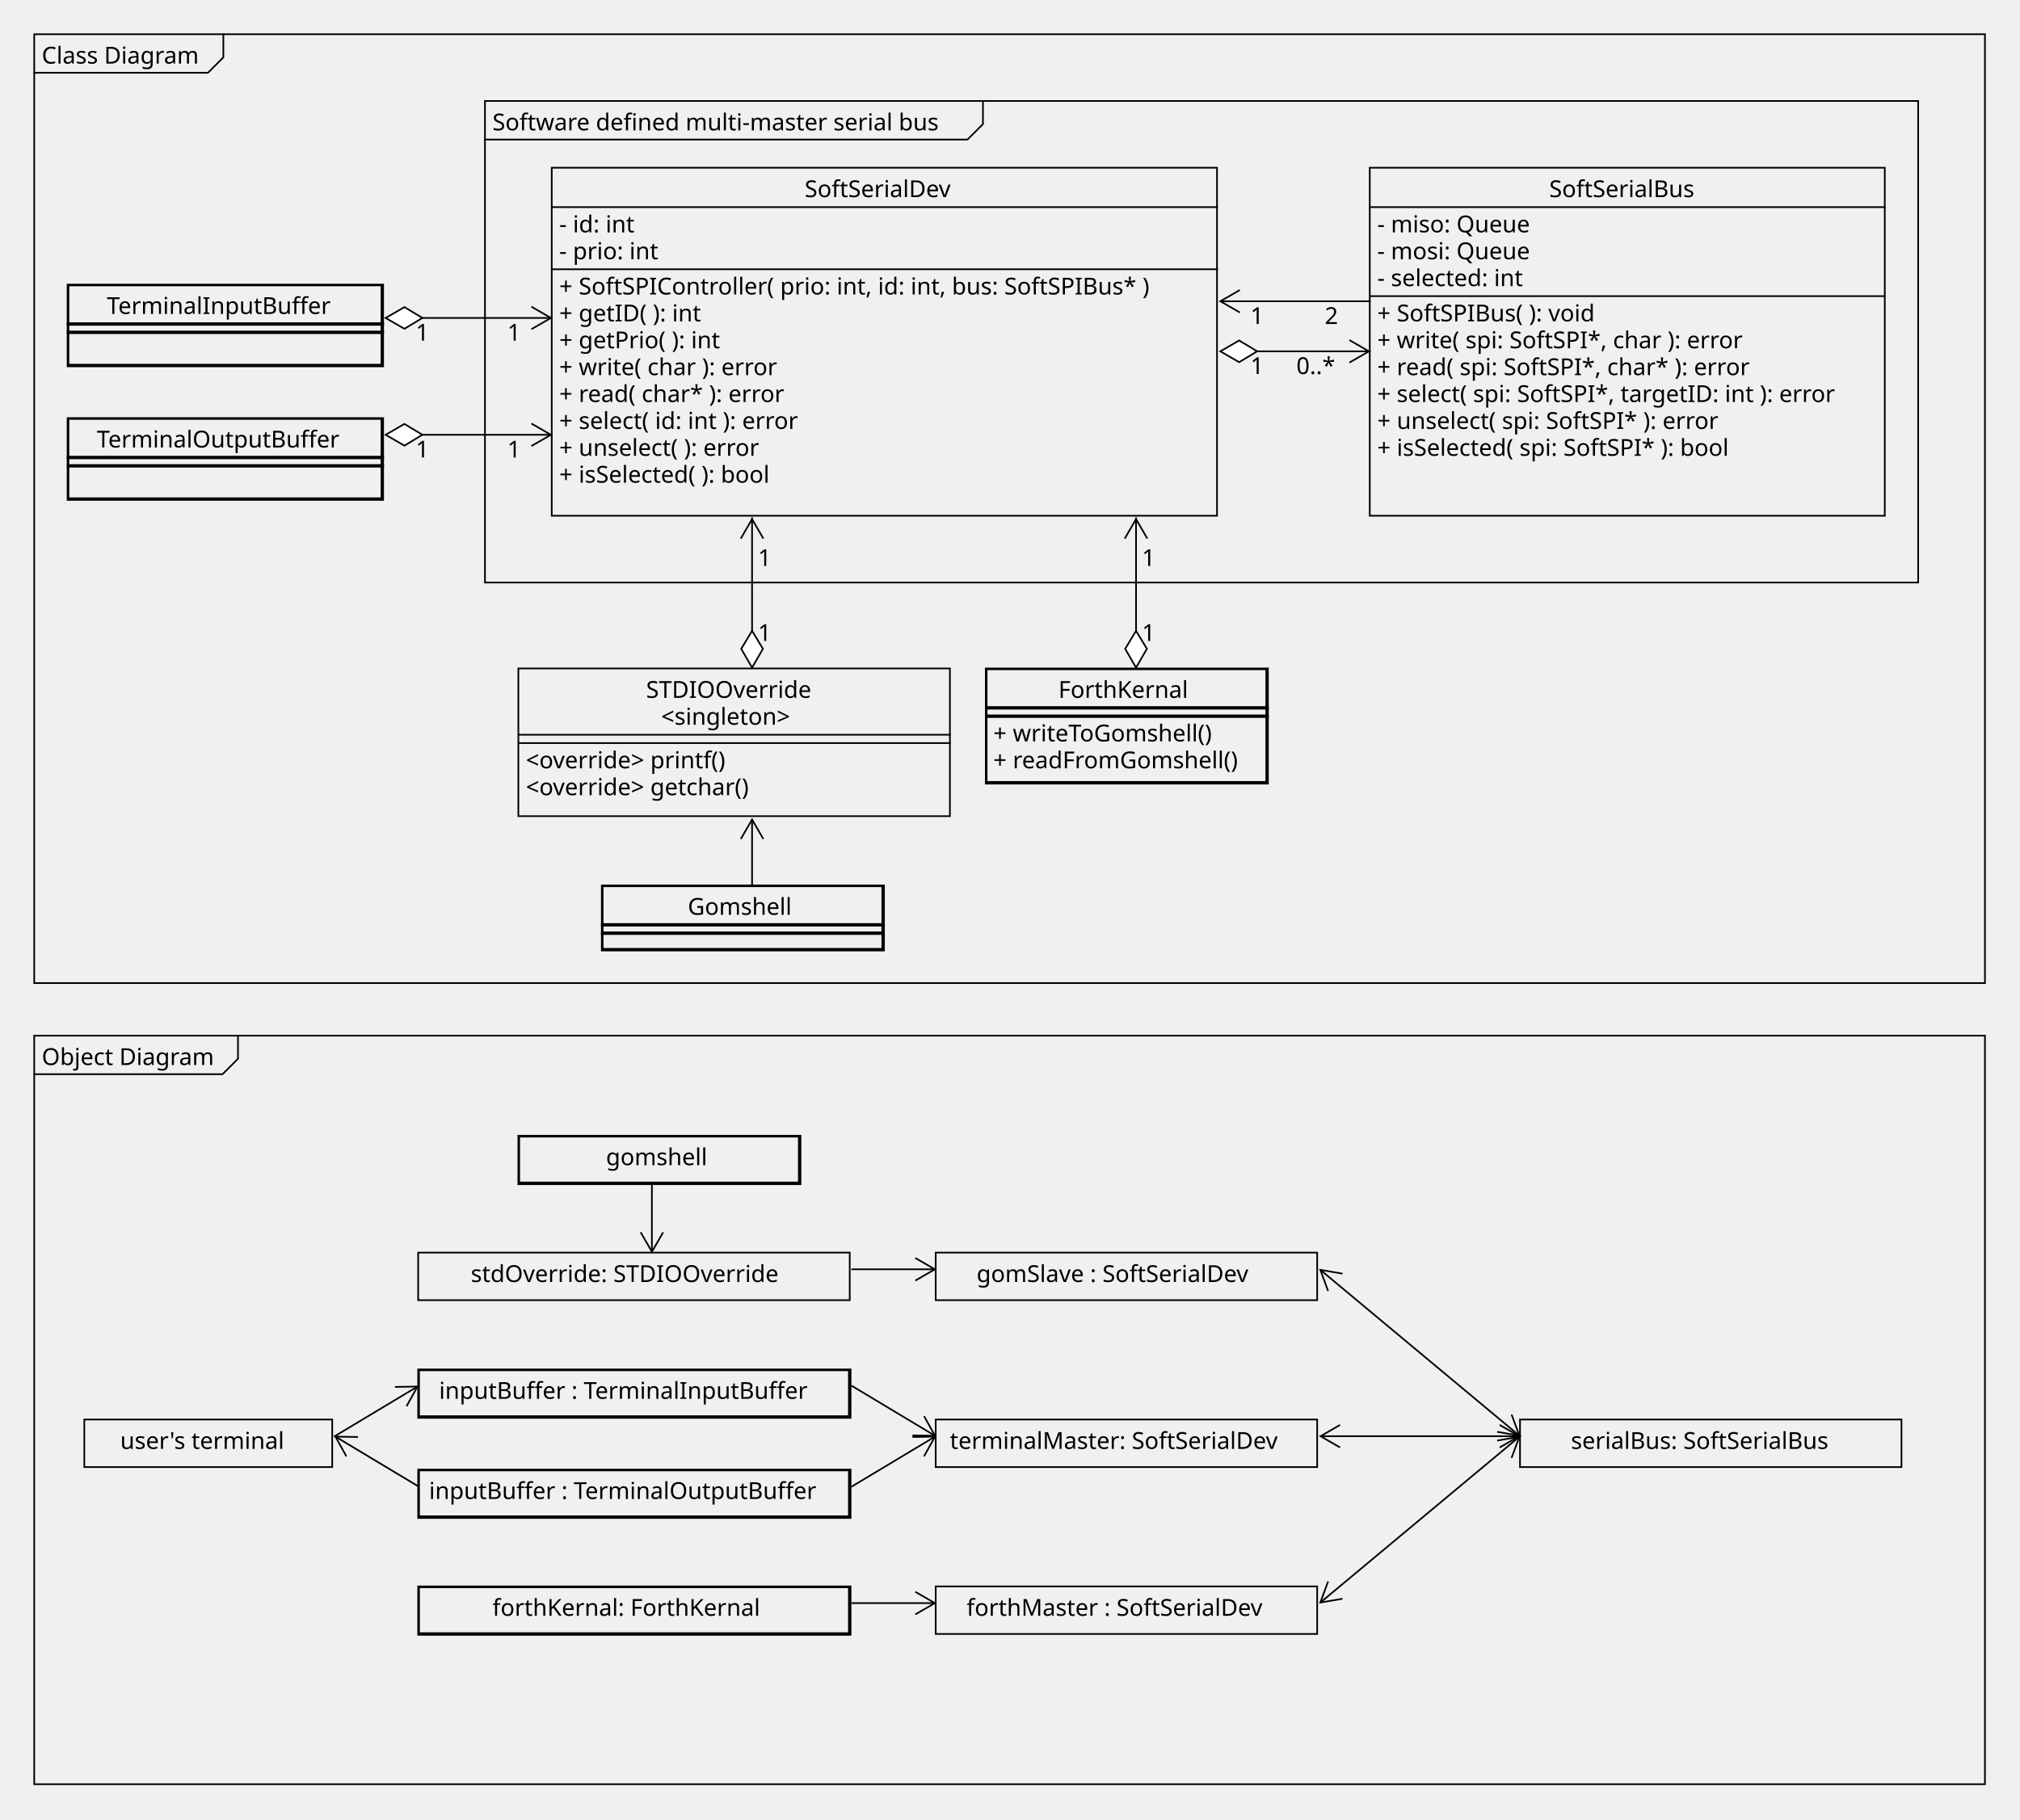
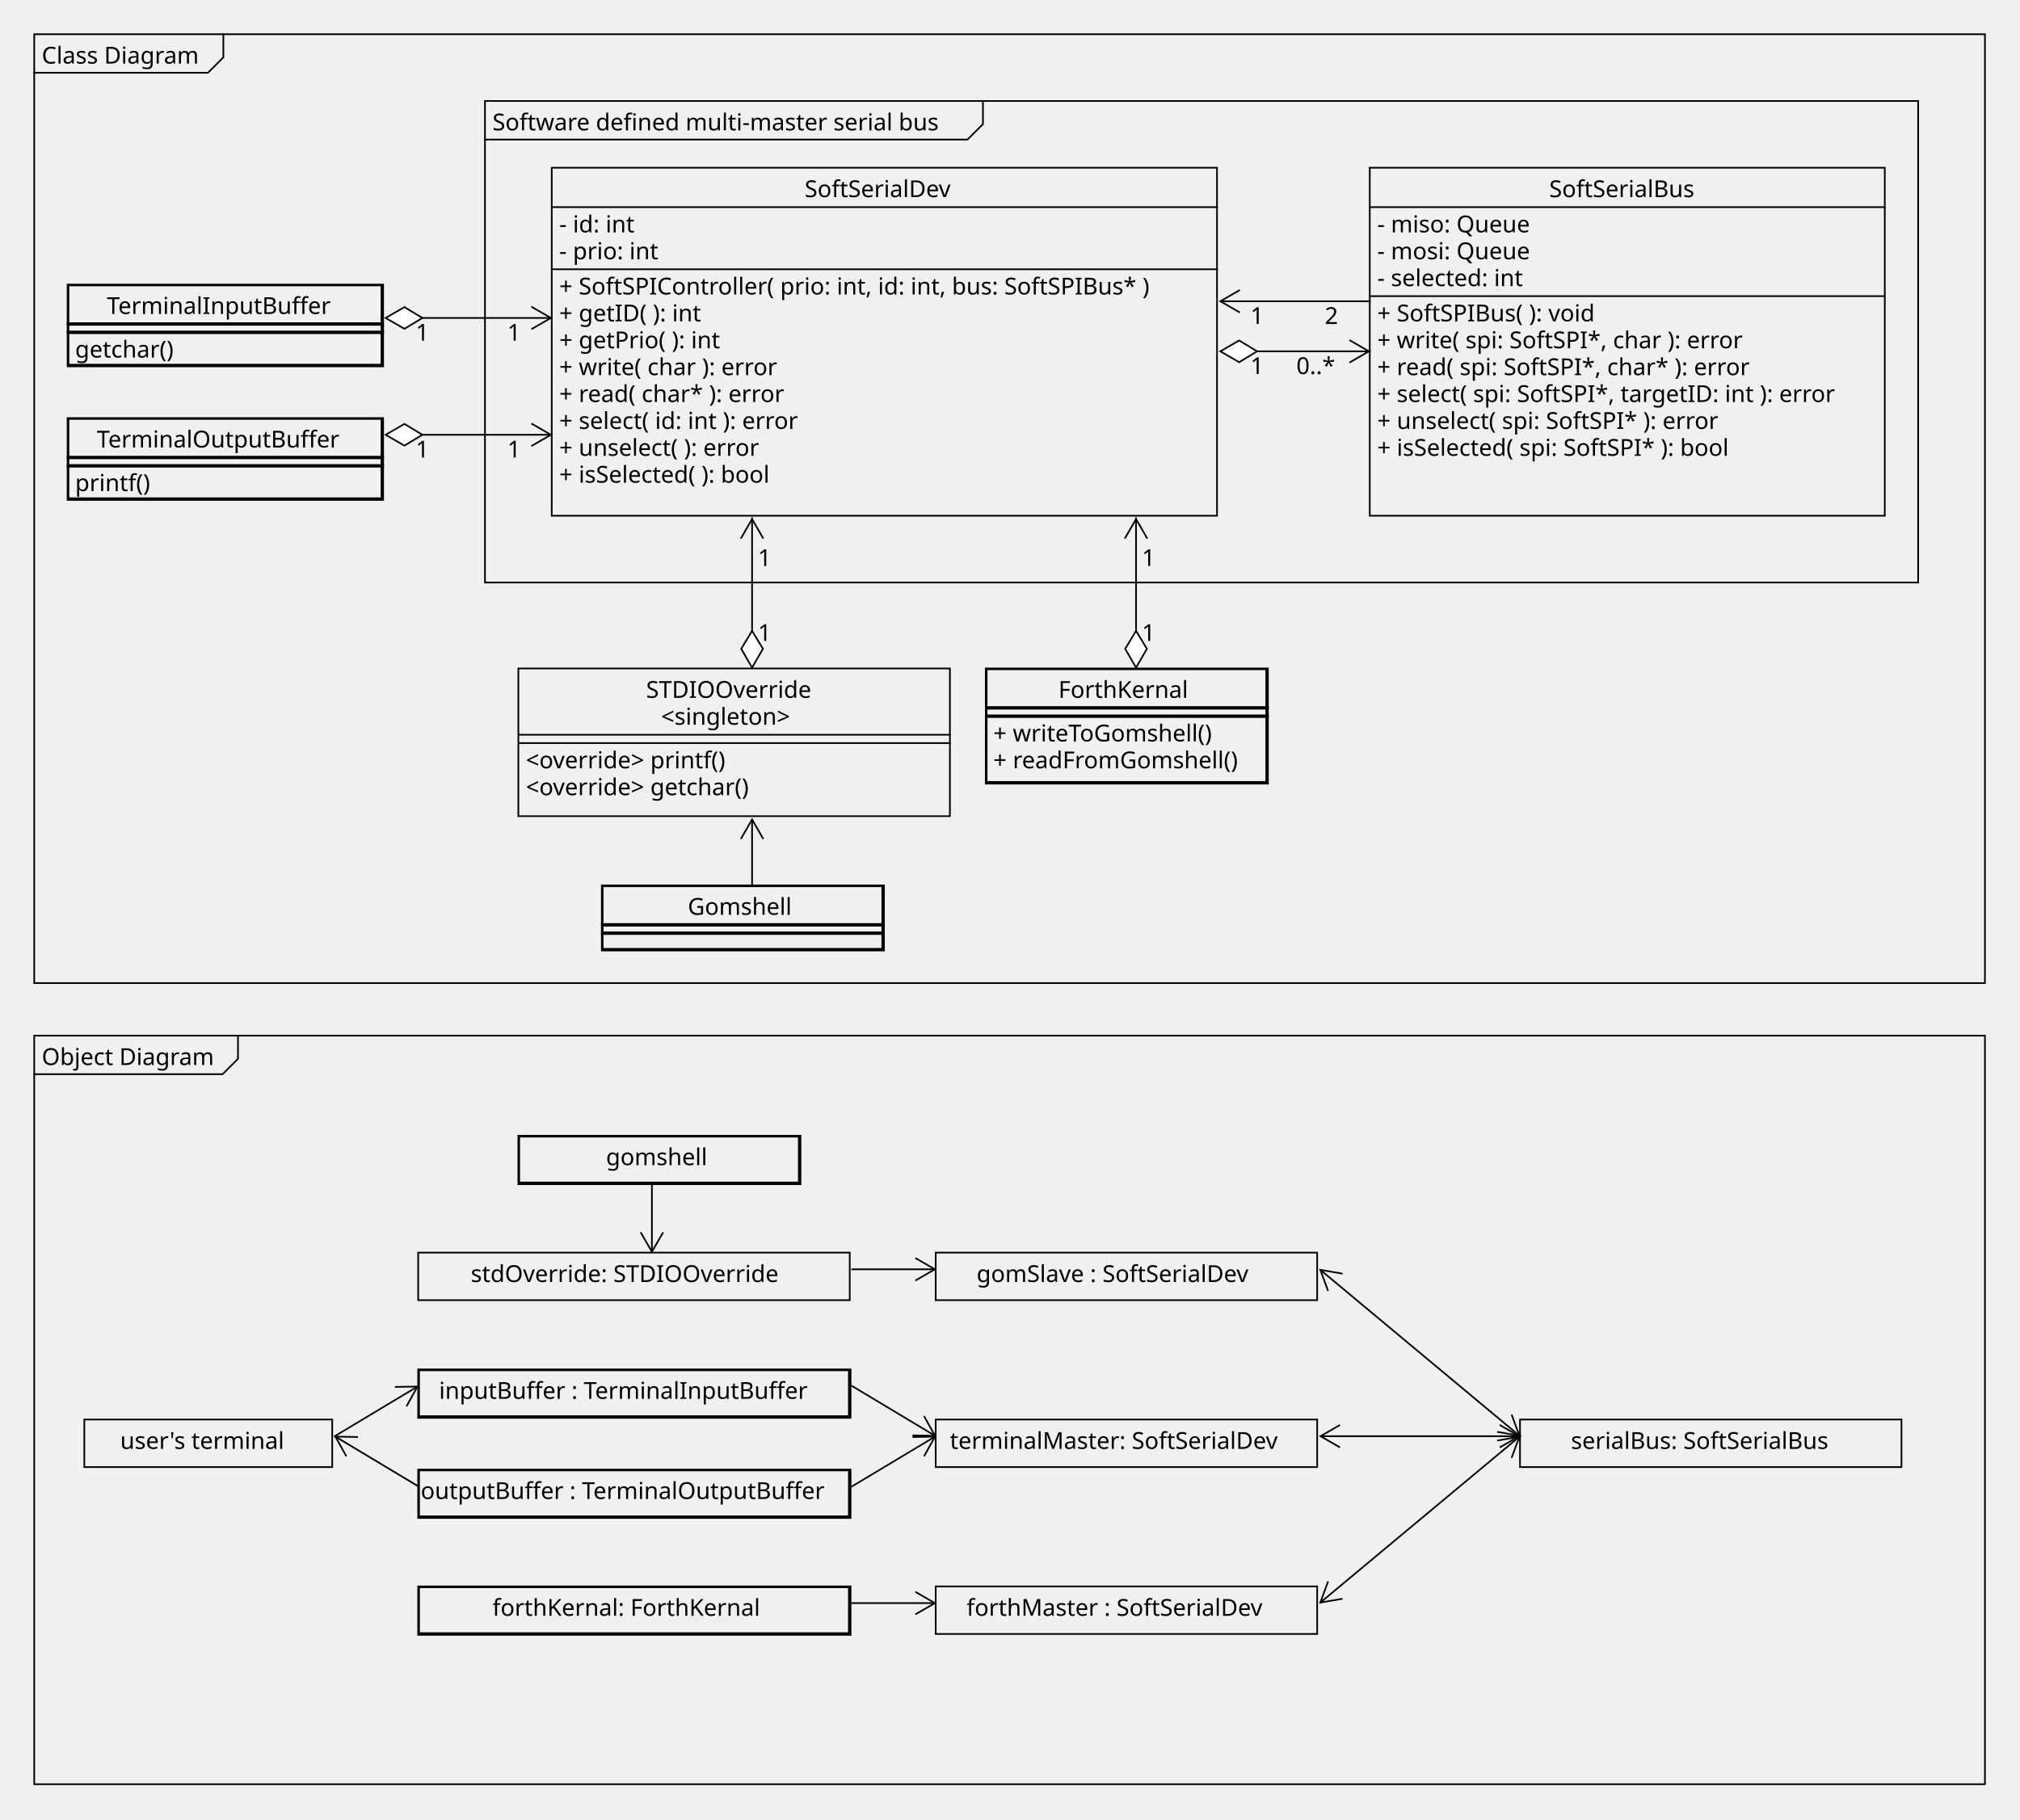
<svg xmlns="http://www.w3.org/2000/svg" fill-opacity="1" color-rendering="auto" color-interpolation="auto" text-rendering="auto" stroke="black" stroke-linecap="square" width="1210" stroke-miterlimit="10" shape-rendering="auto" stroke-opacity="1" fill="black" stroke-dasharray="none" font-weight="normal" stroke-width="1" viewBox="190 70 1210 1090" height="1090" font-family="'Dialog'" font-style="normal" stroke-linejoin="miter" font-size="12px" stroke-dashoffset="0" image-rendering="auto">
  <defs id="genericDefs" />
  <g>
    <defs id="defs1">
      <clipPath clipPathUnits="userSpaceOnUse" id="clipPath1">
        <path d="M0 0 L2147483647 0 L2147483647 2147483647 L0 2147483647 L0 0 Z" />
      </clipPath>
      <clipPath clipPathUnits="userSpaceOnUse" id="clipPath2">
        <path d="M0 0 L0 290 L860 290 L860 0 Z" />
      </clipPath>
      <clipPath clipPathUnits="userSpaceOnUse" id="clipPath3">
        <path d="M0 0 L0 30 L150 30 L150 0 Z" />
      </clipPath>
      <clipPath clipPathUnits="userSpaceOnUse" id="clipPath4">
        <path d="M0 0 L0 30 L230 30 L230 0 Z" />
      </clipPath>
      <clipPath clipPathUnits="userSpaceOnUse" id="clipPath5">
        <path d="M0 0 L0 30 L260 30 L260 0 Z" />
      </clipPath>
      <clipPath clipPathUnits="userSpaceOnUse" id="clipPath6">
        <path d="M0 0 L0 450 L1170 450 L1170 0 Z" />
      </clipPath>
      <clipPath clipPathUnits="userSpaceOnUse" id="clipPath7">
        <path d="M0 0 L0 70 L170 70 L170 0 Z" />
      </clipPath>
      <clipPath clipPathUnits="userSpaceOnUse" id="clipPath8">
        <path d="M0 0 L0 40 L170 40 L170 0 Z" />
      </clipPath>
      <clipPath clipPathUnits="userSpaceOnUse" id="clipPath9">
        <path d="M0 0 L0 90 L260 90 L260 0 Z" />
      </clipPath>
      <clipPath clipPathUnits="userSpaceOnUse" id="clipPath10">
        <path d="M0 0 L0 50 L190 50 L190 0 Z" />
      </clipPath>
      <clipPath clipPathUnits="userSpaceOnUse" id="clipPath11">
        <path d="M0 0 L0 210 L400 210 L400 0 Z" />
      </clipPath>
      <clipPath clipPathUnits="userSpaceOnUse" id="clipPath12">
        <path d="M0 0 L0 210 L310 210 L310 0 Z" />
      </clipPath>
      <clipPath clipPathUnits="userSpaceOnUse" id="clipPath13">
        <path d="M0 0 L0 570 L1170 570 L1170 0 Z" />
      </clipPath>
      <clipPath clipPathUnits="userSpaceOnUse" id="clipPath14">
        <path d="M0 0 L0 30 L170 30 L170 0 Z" />
      </clipPath>
      <clipPath clipPathUnits="userSpaceOnUse" id="clipPath15">
        <path d="M0 0 L0 60 L80 60 L80 0 Z" />
      </clipPath>
      <clipPath clipPathUnits="userSpaceOnUse" id="clipPath16">
        <path d="M0 0 L0 130 L150 130 L150 0 Z" />
      </clipPath>
      <clipPath clipPathUnits="userSpaceOnUse" id="clipPath17">
        <path d="M0 0 L0 30 L80 30 L80 0 Z" />
      </clipPath>
      <clipPath clipPathUnits="userSpaceOnUse" id="clipPath18">
        <path d="M0 0 L0 120 L30 120 L30 0 Z" />
      </clipPath>
      <clipPath clipPathUnits="userSpaceOnUse" id="clipPath19">
        <path d="M0 0 L0 70 L30 70 L30 0 Z" />
      </clipPath>
      <clipPath clipPathUnits="userSpaceOnUse" id="clipPath20">
        <path d="M0 0 L0 40 L130 40 L130 0 Z" />
      </clipPath>
      <clipPath clipPathUnits="userSpaceOnUse" id="clipPath21">
        <path d="M0 0 L0 40 L120 40 L120 0 Z" />
      </clipPath>
    </defs>
    <g fill="rgb(255,255,255)" fill-opacity="0" transform="translate(480,130)" stroke-opacity="0" stroke="rgb(255,255,255)">
      <rect x="0.5" width="858.5" height="288.5" y="0.5" clip-path="url(#clipPath2)" stroke="none" />
    </g>
    <g transform="translate(480,130)">
      <rect fill="none" x="0.5" width="858.5" height="288.5" y="0.5" clip-path="url(#clipPath2)" />
      <path fill="none" d="M298.795 0.5 L298.795 14.366 L289.552 23.609 L0.5 23.609" clip-path="url(#clipPath2)" />
      <text x="5" font-size="14px" y="18.109" clip-path="url(#clipPath2)" font-family="sans-serif" stroke="none" xml:space="preserve">Software defined multi-master serial bus</text>
    </g>
    <g fill="rgb(255,255,255)" fill-opacity="0" transform="translate(240,920)" stroke-opacity="0" stroke="rgb(255,255,255)">
      <rect x="0.5" width="148.5" height="28.5" y="0.5" clip-path="url(#clipPath3)" stroke="none" />
    </g>
    <g transform="translate(240,920)">
      <rect fill="none" x="0.5" width="148.5" height="28.5" y="0.5" clip-path="url(#clipPath3)" />
      <text x="22" font-size="14px" y="18.109" clip-path="url(#clipPath3)" font-family="sans-serif" stroke="none" xml:space="preserve">user's terminal</text>
    </g>
    <g fill="rgb(255,255,255)" fill-opacity="0" transform="translate(1100,920)" stroke-opacity="0" stroke="rgb(255,255,255)">
      <rect x="0.5" width="228.5" height="28.5" y="0.5" clip-path="url(#clipPath4)" stroke="none" />
    </g>
    <g transform="translate(1100,920)">
      <rect fill="none" x="0.5" width="228.5" height="28.5" y="0.5" clip-path="url(#clipPath4)" />
      <text x="31" font-size="14px" y="18.109" clip-path="url(#clipPath4)" font-family="sans-serif" stroke="none" xml:space="preserve">serialBus: SoftSerialBus</text>
    </g>
    <g fill="rgb(255,255,255)" fill-opacity="0" transform="translate(440,1020)" stroke-opacity="0" stroke="rgb(255,255,255)">
      <rect x="0.5" width="258.5" height="28.5" y="0.5" clip-path="url(#clipPath5)" stroke="none" />
    </g>
    <g stroke-width="2" transform="translate(440,1020)">
      <rect fill="none" x="0.5" width="258.5" height="28.5" y="0.5" clip-path="url(#clipPath5)" />
      <text x="45" font-size="14px" y="18.109" clip-path="url(#clipPath5)" font-family="sans-serif" stroke="none" xml:space="preserve">forthKernal: ForthKernal</text>
    </g>
    <g fill="rgb(255,255,255)" fill-opacity="0" transform="translate(750,1020)" stroke-opacity="0" stroke="rgb(255,255,255)">
      <rect x="0.5" width="228.5" height="28.5" y="0.5" clip-path="url(#clipPath4)" stroke="none" />
    </g>
    <g transform="translate(750,1020)">
      <rect fill="none" x="0.5" width="228.5" height="28.5" y="0.5" clip-path="url(#clipPath4)" />
      <text x="19" font-size="14px" y="18.109" clip-path="url(#clipPath4)" font-family="sans-serif" stroke="none" xml:space="preserve">forthMaster : SoftSerialDev</text>
    </g>
    <g fill="rgb(255,255,255)" fill-opacity="0" transform="translate(750,920)" stroke-opacity="0" stroke="rgb(255,255,255)">
      <rect x="0.5" width="228.5" height="28.5" y="0.5" clip-path="url(#clipPath4)" stroke="none" />
    </g>
    <g transform="translate(750,920)">
      <rect fill="none" x="0.5" width="228.5" height="28.5" y="0.5" clip-path="url(#clipPath4)" />
      <text x="9" font-size="14px" y="18.109" clip-path="url(#clipPath4)" font-family="sans-serif" stroke="none" xml:space="preserve">terminalMaster: SoftSerialDev</text>
    </g>
    <g fill="rgb(255,255,255)" fill-opacity="0" transform="translate(440,950)" stroke-opacity="0" stroke="rgb(255,255,255)">
      <rect x="0.5" width="258.5" height="28.5" y="0.5" clip-path="url(#clipPath5)" stroke="none" />
    </g>
    <g stroke-width="2" transform="translate(440,950)">
      <rect fill="none" x="0.5" width="258.5" height="28.5" y="0.5" clip-path="url(#clipPath5)" />
-       <text x="7" font-size="14px" y="18.109" clip-path="url(#clipPath5)" font-family="sans-serif" stroke="none" xml:space="preserve">inputBuffer : TerminalOutputBuffer</text>
+       <text x="2" font-size="14px" y="18.109" clip-path="url(#clipPath5)" font-family="sans-serif" stroke="none" xml:space="preserve">outputBuffer : TerminalOutputBuffer</text>
    </g>
    <g fill="rgb(255,255,255)" fill-opacity="0" transform="translate(210,690)" stroke-opacity="0" stroke="rgb(255,255,255)">
      <rect x="0.5" width="1168.5" height="448.5" y="0.5" clip-path="url(#clipPath6)" stroke="none" />
    </g>
    <g transform="translate(210,690)">
      <rect fill="none" x="0.5" width="1168.5" height="448.5" y="0.5" clip-path="url(#clipPath6)" />
      <path fill="none" d="M122.554 0.5 L122.554 14.366 L113.31 23.609 L0.5 23.609" clip-path="url(#clipPath6)" />
      <text x="5" font-size="14px" y="18.109" clip-path="url(#clipPath6)" font-family="sans-serif" stroke="none" xml:space="preserve">Object Diagram</text>
    </g>
    <g fill="rgb(255,255,255)" fill-opacity="0" transform="translate(780,470)" stroke-opacity="0" stroke="rgb(255,255,255)">
      <rect x="0.5" width="168.5" height="68.5" y="0.5" clip-path="url(#clipPath7)" stroke="none" />
    </g>
    <g stroke-width="2" transform="translate(780,470)">
      <rect fill="none" x="0.5" width="168.5" height="68.5" y="0.5" clip-path="url(#clipPath7)" />
      <text x="44" font-size="14px" y="18.109" clip-path="url(#clipPath7)" font-family="sans-serif" stroke="none" xml:space="preserve">ForthKernal</text>
      <path fill="none" d="M1 24.109 L169 24.109" clip-path="url(#clipPath7)" />
      <path fill="none" d="M1 29.109 L169 29.109" clip-path="url(#clipPath7)" />
      <text x="5" font-size="14px" y="44.219" clip-path="url(#clipPath7)" font-family="sans-serif" stroke="none" xml:space="preserve">+ writeToGomshell()</text>
      <text x="5" font-size="14px" y="60.328" clip-path="url(#clipPath7)" font-family="sans-serif" stroke="none" xml:space="preserve">+ readFromGomshell()</text>
    </g>
    <g fill="rgb(255,255,255)" fill-opacity="0" transform="translate(550,600)" stroke-opacity="0" stroke="rgb(255,255,255)">
      <rect x="0.5" width="168.5" height="38.5" y="0.5" clip-path="url(#clipPath8)" stroke="none" />
    </g>
    <g stroke-width="2" transform="translate(550,600)">
      <rect fill="none" x="0.5" width="168.5" height="38.5" y="0.5" clip-path="url(#clipPath8)" />
      <text x="52" font-size="14px" y="18.109" clip-path="url(#clipPath8)" font-family="sans-serif" stroke="none" xml:space="preserve">Gomshell</text>
      <path fill="none" d="M1 24.109 L169 24.109" clip-path="url(#clipPath8)" />
      <path fill="none" d="M1 29.109 L169 29.109" clip-path="url(#clipPath8)" />
    </g>
    <g fill="rgb(255,255,255)" fill-opacity="0" transform="translate(500,470)" stroke-opacity="0" stroke="rgb(255,255,255)">
      <rect x="0.5" width="258.5" height="88.5" y="0.5" clip-path="url(#clipPath9)" stroke="none" />
    </g>
    <g transform="translate(500,470)">
      <rect fill="none" x="0.5" width="258.5" height="88.5" y="0.5" clip-path="url(#clipPath9)" />
      <text x="77" font-size="14px" y="18.109" clip-path="url(#clipPath9)" font-family="sans-serif" stroke="none" xml:space="preserve">STDIOOverride</text>
      <text x="86" font-size="14px" y="34.219" clip-path="url(#clipPath9)" font-family="sans-serif" stroke="none" xml:space="preserve">&lt;singleton&gt;</text>
      <path fill="none" d="M1 40.219 L259 40.219" clip-path="url(#clipPath9)" />
      <path fill="none" d="M1 45.219 L259 45.219" clip-path="url(#clipPath9)" />
      <text x="5" font-size="14px" y="60.328" clip-path="url(#clipPath9)" font-family="sans-serif" stroke="none" xml:space="preserve">&lt;override&gt; printf()</text>
      <text x="5" font-size="14px" y="76.438" clip-path="url(#clipPath9)" font-family="sans-serif" stroke="none" xml:space="preserve">&lt;override&gt; getchar()</text>
    </g>
    <g fill="rgb(255,255,255)" fill-opacity="0" transform="translate(230,320)" stroke-opacity="0" stroke="rgb(255,255,255)">
      <rect x="0.5" width="188.5" height="48.5" y="0.5" clip-path="url(#clipPath10)" stroke="none" />
    </g>
    <g stroke-width="2" transform="translate(230,320)">
      <rect fill="none" x="0.5" width="188.5" height="48.5" y="0.5" clip-path="url(#clipPath10)" />
      <text x="18" font-size="14px" y="18.109" clip-path="url(#clipPath10)" font-family="sans-serif" stroke="none" xml:space="preserve">TerminalOutputBuffer</text>
      <path fill="none" d="M1 24.109 L189 24.109" clip-path="url(#clipPath10)" />
      <path fill="none" d="M1 29.109 L189 29.109" clip-path="url(#clipPath10)" />
+       <text x="5" font-size="14px" y="44.219" clip-path="url(#clipPath10)" font-family="sans-serif" stroke="none" xml:space="preserve">printf()</text>
    </g>
    <g fill="rgb(255,255,255)" fill-opacity="0" transform="translate(230,240)" stroke-opacity="0" stroke="rgb(255,255,255)">
      <rect x="0.5" width="188.5" height="48.5" y="0.5" clip-path="url(#clipPath10)" stroke="none" />
    </g>
    <g stroke-width="2" transform="translate(230,240)">
      <rect fill="none" x="0.5" width="188.5" height="48.5" y="0.5" clip-path="url(#clipPath10)" />
      <text x="24" font-size="14px" y="18.109" clip-path="url(#clipPath10)" font-family="sans-serif" stroke="none" xml:space="preserve">TerminalInputBuffer</text>
      <path fill="none" d="M1 24.109 L189 24.109" clip-path="url(#clipPath10)" />
      <path fill="none" d="M1 29.109 L189 29.109" clip-path="url(#clipPath10)" />
+       <text x="5" font-size="14px" y="44.219" clip-path="url(#clipPath10)" font-family="sans-serif" stroke="none" xml:space="preserve">getchar()</text>
    </g>
    <g fill="rgb(255,255,255)" fill-opacity="0" transform="translate(520,170)" stroke-opacity="0" stroke="rgb(255,255,255)">
      <rect x="0.5" width="398.5" height="208.5" y="0.5" clip-path="url(#clipPath11)" stroke="none" />
    </g>
    <g transform="translate(520,170)">
      <rect fill="none" x="0.5" width="398.5" height="208.5" y="0.5" clip-path="url(#clipPath11)" />
      <text x="152" font-size="14px" y="18.109" clip-path="url(#clipPath11)" font-family="sans-serif" stroke="none" xml:space="preserve">SoftSerialDev</text>
      <path fill="none" d="M1 24.109 L399 24.109" clip-path="url(#clipPath11)" />
      <text x="5" font-size="14px" y="39.219" clip-path="url(#clipPath11)" font-family="sans-serif" stroke="none" xml:space="preserve">- id: int</text>
      <text x="5" font-size="14px" y="55.328" clip-path="url(#clipPath11)" font-family="sans-serif" stroke="none" xml:space="preserve">- prio: int</text>
      <path fill="none" d="M1 61.328 L399 61.328" clip-path="url(#clipPath11)" />
      <text x="5" font-size="14px" y="76.438" clip-path="url(#clipPath11)" font-family="sans-serif" stroke="none" xml:space="preserve">+ SoftSPIController( prio: int, id: int, bus: SoftSPIBus* )</text>
      <text x="5" font-size="14px" y="92.547" clip-path="url(#clipPath11)" font-family="sans-serif" stroke="none" xml:space="preserve">+ getID( ): int</text>
      <text x="5" font-size="14px" y="108.656" clip-path="url(#clipPath11)" font-family="sans-serif" stroke="none" xml:space="preserve">+ getPrio( ): int</text>
      <text x="5" font-size="14px" y="124.766" clip-path="url(#clipPath11)" font-family="sans-serif" stroke="none" xml:space="preserve">+ write( char ): error</text>
      <text x="5" font-size="14px" y="140.875" clip-path="url(#clipPath11)" font-family="sans-serif" stroke="none" xml:space="preserve">+ read( char* ): error</text>
      <text x="5" font-size="14px" y="156.984" clip-path="url(#clipPath11)" font-family="sans-serif" stroke="none" xml:space="preserve">+ select( id: int ): error</text>
      <text x="5" font-size="14px" y="173.094" clip-path="url(#clipPath11)" font-family="sans-serif" stroke="none" xml:space="preserve">+ unselect( ): error</text>
      <text x="5" font-size="14px" y="189.203" clip-path="url(#clipPath11)" font-family="sans-serif" stroke="none" xml:space="preserve">+ isSelected( ): bool</text>
    </g>
    <g fill="rgb(255,255,255)" fill-opacity="0" transform="translate(1010,170)" stroke-opacity="0" stroke="rgb(255,255,255)">
      <rect x="0.5" width="308.5" height="208.5" y="0.5" clip-path="url(#clipPath12)" stroke="none" />
    </g>
    <g transform="translate(1010,170)">
      <rect fill="none" x="0.5" width="308.5" height="208.5" y="0.5" clip-path="url(#clipPath12)" />
      <text x="108" font-size="14px" y="18.109" clip-path="url(#clipPath12)" font-family="sans-serif" stroke="none" xml:space="preserve">SoftSerialBus</text>
      <path fill="none" d="M1 24.109 L309 24.109" clip-path="url(#clipPath12)" />
      <text x="5" font-size="14px" y="39.219" clip-path="url(#clipPath12)" font-family="sans-serif" stroke="none" xml:space="preserve">- miso: Queue</text>
      <text x="5" font-size="14px" y="55.328" clip-path="url(#clipPath12)" font-family="sans-serif" stroke="none" xml:space="preserve">- mosi: Queue</text>
      <text x="5" font-size="14px" y="71.438" clip-path="url(#clipPath12)" font-family="sans-serif" stroke="none" xml:space="preserve">- selected: int</text>
      <path fill="none" d="M1 77.438 L309 77.438" clip-path="url(#clipPath12)" />
      <text x="5" font-size="14px" y="92.547" clip-path="url(#clipPath12)" font-family="sans-serif" stroke="none" xml:space="preserve">+ SoftSPIBus( ): void</text>
      <text x="5" font-size="14px" y="108.656" clip-path="url(#clipPath12)" font-family="sans-serif" stroke="none" xml:space="preserve">+ write( spi: SoftSPI*, char ): error</text>
      <text x="5" font-size="14px" y="124.766" clip-path="url(#clipPath12)" font-family="sans-serif" stroke="none" xml:space="preserve">+ read( spi: SoftSPI*, char* ): error</text>
      <text x="5" font-size="14px" y="140.875" clip-path="url(#clipPath12)" font-family="sans-serif" stroke="none" xml:space="preserve">+ select( spi: SoftSPI*, targetID: int ): error</text>
      <text x="5" font-size="14px" y="156.984" clip-path="url(#clipPath12)" font-family="sans-serif" stroke="none" xml:space="preserve">+ unselect( spi: SoftSPI* ): error</text>
      <text x="5" font-size="14px" y="173.094" clip-path="url(#clipPath12)" font-family="sans-serif" stroke="none" xml:space="preserve">+ isSelected( spi: SoftSPI* ): bool</text>
    </g>
    <g fill="rgb(255,255,255)" fill-opacity="0" transform="translate(210,90)" stroke-opacity="0" stroke="rgb(255,255,255)">
      <rect x="0.5" width="1168.5" height="568.5" y="0.5" clip-path="url(#clipPath13)" stroke="none" />
    </g>
    <g transform="translate(210,90)">
      <rect fill="none" x="0.5" width="1168.5" height="568.5" y="0.5" clip-path="url(#clipPath13)" />
      <path fill="none" d="M113.79 0.5 L113.79 14.366 L104.547 23.609 L0.5 23.609" clip-path="url(#clipPath13)" />
      <text x="5" font-size="14px" y="18.109" clip-path="url(#clipPath13)" font-family="sans-serif" stroke="none" xml:space="preserve">Class Diagram</text>
    </g>
    <g fill="rgb(255,255,255)" fill-opacity="0" transform="translate(500,750)" stroke-opacity="0" stroke="rgb(255,255,255)">
      <rect x="0.5" width="168.5" height="28.5" y="0.5" clip-path="url(#clipPath14)" stroke="none" />
    </g>
    <g stroke-width="2" transform="translate(500,750)">
      <rect fill="none" x="0.5" width="168.5" height="28.5" y="0.5" clip-path="url(#clipPath14)" />
      <text x="53" font-size="14px" y="18.109" clip-path="url(#clipPath14)" font-family="sans-serif" stroke="none" xml:space="preserve">gomshell</text>
    </g>
    <g fill="rgb(255,255,255)" fill-opacity="0" transform="translate(440,890)" stroke-opacity="0" stroke="rgb(255,255,255)">
      <rect x="0.5" width="258.5" height="28.5" y="0.5" clip-path="url(#clipPath5)" stroke="none" />
    </g>
    <g stroke-width="2" transform="translate(440,890)">
      <rect fill="none" x="0.5" width="258.5" height="28.5" y="0.5" clip-path="url(#clipPath5)" />
      <text x="13" font-size="14px" y="18.109" clip-path="url(#clipPath5)" font-family="sans-serif" stroke="none" xml:space="preserve">inputBuffer : TerminalInputBuffer</text>
    </g>
    <g fill="rgb(255,255,255)" fill-opacity="0" transform="translate(440,820)" stroke-opacity="0" stroke="rgb(255,255,255)">
      <rect x="0.5" width="258.5" height="28.5" y="0.5" clip-path="url(#clipPath5)" stroke="none" />
    </g>
    <g transform="translate(440,820)">
      <rect fill="none" x="0.5" width="258.5" height="28.5" y="0.5" clip-path="url(#clipPath5)" />
      <text x="32" font-size="14px" y="18.109" clip-path="url(#clipPath5)" font-family="sans-serif" stroke="none" xml:space="preserve">stdOverride: STDIOOverride</text>
    </g>
    <g fill="rgb(255,255,255)" fill-opacity="0" transform="translate(750,820)" stroke-opacity="0" stroke="rgb(255,255,255)">
      <rect x="0.5" width="228.5" height="28.5" y="0.5" clip-path="url(#clipPath4)" stroke="none" />
    </g>
    <g transform="translate(750,820)">
      <rect fill="none" x="0.5" width="228.5" height="28.5" y="0.5" clip-path="url(#clipPath4)" />
      <text x="25" font-size="14px" y="18.109" clip-path="url(#clipPath4)" font-family="sans-serif" stroke="none" xml:space="preserve">gomSlave : SoftSerialDev</text>
    </g>
    <g transform="translate(380,920)">
      <path fill="none" d="M11.357 11.014 L60.5 40.5" clip-path="url(#clipPath15)" />
      <path fill="none" d="M17.238 22.123 L10.929 10.757 L23.927 10.976" clip-path="url(#clipPath15)" />
    </g>
    <g transform="translate(380,890)">
      <path fill="none" d="M10.5 40.5 L59.642 11.014" clip-path="url(#clipPath15)" />
      <path fill="none" d="M53.761 22.123 L60.071 10.757 L47.073 10.976" clip-path="url(#clipPath15)" />
    </g>
    <g transform="translate(970,920)">
      <path fill="none" d="M11.268 109.86 L130.5 10.5" clip-path="url(#clipPath16)" />
      <path fill="none" d="M23.694 107.966 L10.884 110.18 L15.372 97.979" clip-path="url(#clipPath16)" />
      <path fill="none" d="M125.628 23.021 L130.116 10.82 L117.306 13.034" clip-path="url(#clipPath16)" />
    </g>
    <g transform="translate(970,920)">
      <path fill="none" d="M11.5 10.5 L130.5 10.5" clip-path="url(#clipPath3)" />
      <path fill="none" d="M22.258 17 L11 10.5 L22.258 4" clip-path="url(#clipPath3)" />
      <path fill="none" d="M118.742 17 L130 10.5 L118.742 4" clip-path="url(#clipPath3)" />
    </g>
    <g transform="translate(970,820)">
      <path fill="none" d="M11.268 11.14 L130.5 110.5" clip-path="url(#clipPath16)" />
      <path fill="none" d="M15.372 23.021 L10.884 10.82 L23.694 13.034" clip-path="url(#clipPath16)" />
      <path fill="none" d="M117.306 107.966 L130.116 110.18 L125.628 97.979" clip-path="url(#clipPath16)" />
    </g>
    <g transform="translate(690,1020)">
      <path fill="none" d="M10.5 10.5 L59.5 10.5" clip-path="url(#clipPath17)" />
      <path fill="none" d="M48.742 17 L60 10.5 L48.742 4" clip-path="url(#clipPath17)" />
    </g>
    <g transform="translate(690,920)">
      <path fill="none" d="M10.5 40.5 L59.642 11.014" clip-path="url(#clipPath15)" />
      <path fill="none" d="M53.761 22.123 L60.071 10.757 L47.073 10.976" clip-path="url(#clipPath15)" />
    </g>
    <g transform="translate(690,890)">
      <path fill="none" d="M10.5 10.5 L59.642 39.986" clip-path="url(#clipPath15)" />
      <path fill="none" d="M47.073 40.024 L60.071 40.243 L53.761 28.877" clip-path="url(#clipPath15)" />
    </g>
    <g transform="translate(860,370)">
      <path fill="none" d="M10.5 99.5 L10.5 10.5" clip-path="url(#clipPath18)" />
      <path fill="white" d="M17 88.742 L10.5 100 L4 88.742 L10.5 77.983 Z" clip-path="url(#clipPath18)" stroke="none" />
      <path fill="none" d="M17 88.742 L10.5 100 L4 88.742 L10.5 77.983 Z" clip-path="url(#clipPath18)" />
      <path fill="none" d="M17 22.258 L10.5 11 L4 22.258" clip-path="url(#clipPath18)" />
      <text x="14" font-size="14px" y="84" clip-path="url(#clipPath18)" font-family="sans-serif" stroke="none" xml:space="preserve">1</text>
      <text x="14" font-size="14px" y="39.109" clip-path="url(#clipPath18)" font-family="sans-serif" stroke="none" xml:space="preserve">1</text>
    </g>
    <g transform="translate(630,550)">
      <path fill="none" d="M10.5 11.5 L10.5 50.5" clip-path="url(#clipPath19)" />
      <path fill="none" d="M4 22.258 L10.5 11 L17 22.258" clip-path="url(#clipPath19)" />
    </g>
    <g transform="translate(630,370)">
      <path fill="none" d="M10.5 99.5 L10.5 10.5" clip-path="url(#clipPath18)" />
      <path fill="white" d="M17 88.742 L10.5 100 L4 88.742 L10.5 77.983 Z" clip-path="url(#clipPath18)" stroke="none" />
      <path fill="none" d="M17 88.742 L10.5 100 L4 88.742 L10.5 77.983 Z" clip-path="url(#clipPath18)" />
      <path fill="none" d="M17 22.258 L10.5 11 L4 22.258" clip-path="url(#clipPath18)" />
      <text x="14" font-size="14px" y="84" clip-path="url(#clipPath18)" font-family="sans-serif" stroke="none" xml:space="preserve">1</text>
      <text x="14" font-size="14px" y="39.109" clip-path="url(#clipPath18)" font-family="sans-serif" stroke="none" xml:space="preserve">1</text>
    </g>
    <g transform="translate(410,250)">
      <path fill="none" d="M11.5 10.5 L110.5 10.5" clip-path="url(#clipPath20)" />
      <path fill="white" d="M22.258 17 L11 10.5 L22.258 4 L33.017 10.5 Z" clip-path="url(#clipPath20)" stroke="none" />
      <path fill="none" d="M22.258 17 L11 10.5 L22.258 4 L33.017 10.5 Z" clip-path="url(#clipPath20)" />
      <path fill="none" d="M98.742 17 L110 10.5 L98.742 4" clip-path="url(#clipPath20)" />
      <text x="29" font-size="14px" y="24.109" clip-path="url(#clipPath20)" font-family="sans-serif" stroke="none" xml:space="preserve">1</text>
      <text x="83.922" font-size="14px" y="24.109" clip-path="url(#clipPath20)" font-family="sans-serif" stroke="none" xml:space="preserve">1</text>
    </g>
    <g transform="translate(410,320)">
      <path fill="none" d="M11.5 10.5 L110.5 10.5" clip-path="url(#clipPath20)" />
      <path fill="white" d="M22.258 17 L11 10.5 L22.258 4 L33.017 10.5 Z" clip-path="url(#clipPath20)" stroke="none" />
      <path fill="none" d="M22.258 17 L11 10.5 L22.258 4 L33.017 10.5 Z" clip-path="url(#clipPath20)" />
      <path fill="none" d="M98.742 17 L110 10.5 L98.742 4" clip-path="url(#clipPath20)" />
      <text x="29" font-size="14px" y="24.109" clip-path="url(#clipPath20)" font-family="sans-serif" stroke="none" xml:space="preserve">1</text>
      <text x="83.922" font-size="14px" y="24.109" clip-path="url(#clipPath20)" font-family="sans-serif" stroke="none" xml:space="preserve">1</text>
    </g>
    <g transform="translate(910,240)">
      <path fill="none" d="M100.5 10.5 L11.5 10.5" clip-path="url(#clipPath21)" />
      <path fill="none" d="M22.258 4 L11 10.5 L22.258 17" clip-path="url(#clipPath21)" />
      <text x="73.531" font-size="14px" y="24.109" clip-path="url(#clipPath21)" font-family="sans-serif" stroke="none" xml:space="preserve">2</text>
      <text x="29" font-size="14px" y="24.109" clip-path="url(#clipPath21)" font-family="sans-serif" stroke="none" xml:space="preserve">1</text>
    </g>
    <g transform="translate(910,270)">
      <path fill="none" d="M11.5 10.5 L100.5 10.5" clip-path="url(#clipPath21)" />
      <path fill="white" d="M22.258 17 L11 10.5 L22.258 4 L33.017 10.5 Z" clip-path="url(#clipPath21)" stroke="none" />
      <path fill="none" d="M22.258 17 L11 10.5 L22.258 4 L33.017 10.5 Z" clip-path="url(#clipPath21)" />
      <path fill="none" d="M88.742 17 L100 10.5 L88.742 4" clip-path="url(#clipPath21)" />
      <text x="29" font-size="14px" y="24.109" clip-path="url(#clipPath21)" font-family="sans-serif" stroke="none" xml:space="preserve">1</text>
      <text x="56.536" font-size="14px" y="24.109" clip-path="url(#clipPath21)" font-family="sans-serif" stroke="none" xml:space="preserve">0..*</text>
    </g>
    <g transform="translate(570,770)">
      <path fill="none" d="M10.5 10.5 L10.5 49.5" clip-path="url(#clipPath19)" />
      <path fill="none" d="M4 38.742 L10.5 50 L17 38.742" clip-path="url(#clipPath19)" />
    </g>
    <g transform="translate(690,820)">
      <path fill="none" d="M10.5 10.5 L59.5 10.5" clip-path="url(#clipPath17)" />
      <path fill="none" d="M48.742 17 L60 10.5 L48.742 4" clip-path="url(#clipPath17)" />
    </g>
  </g>
</svg>
